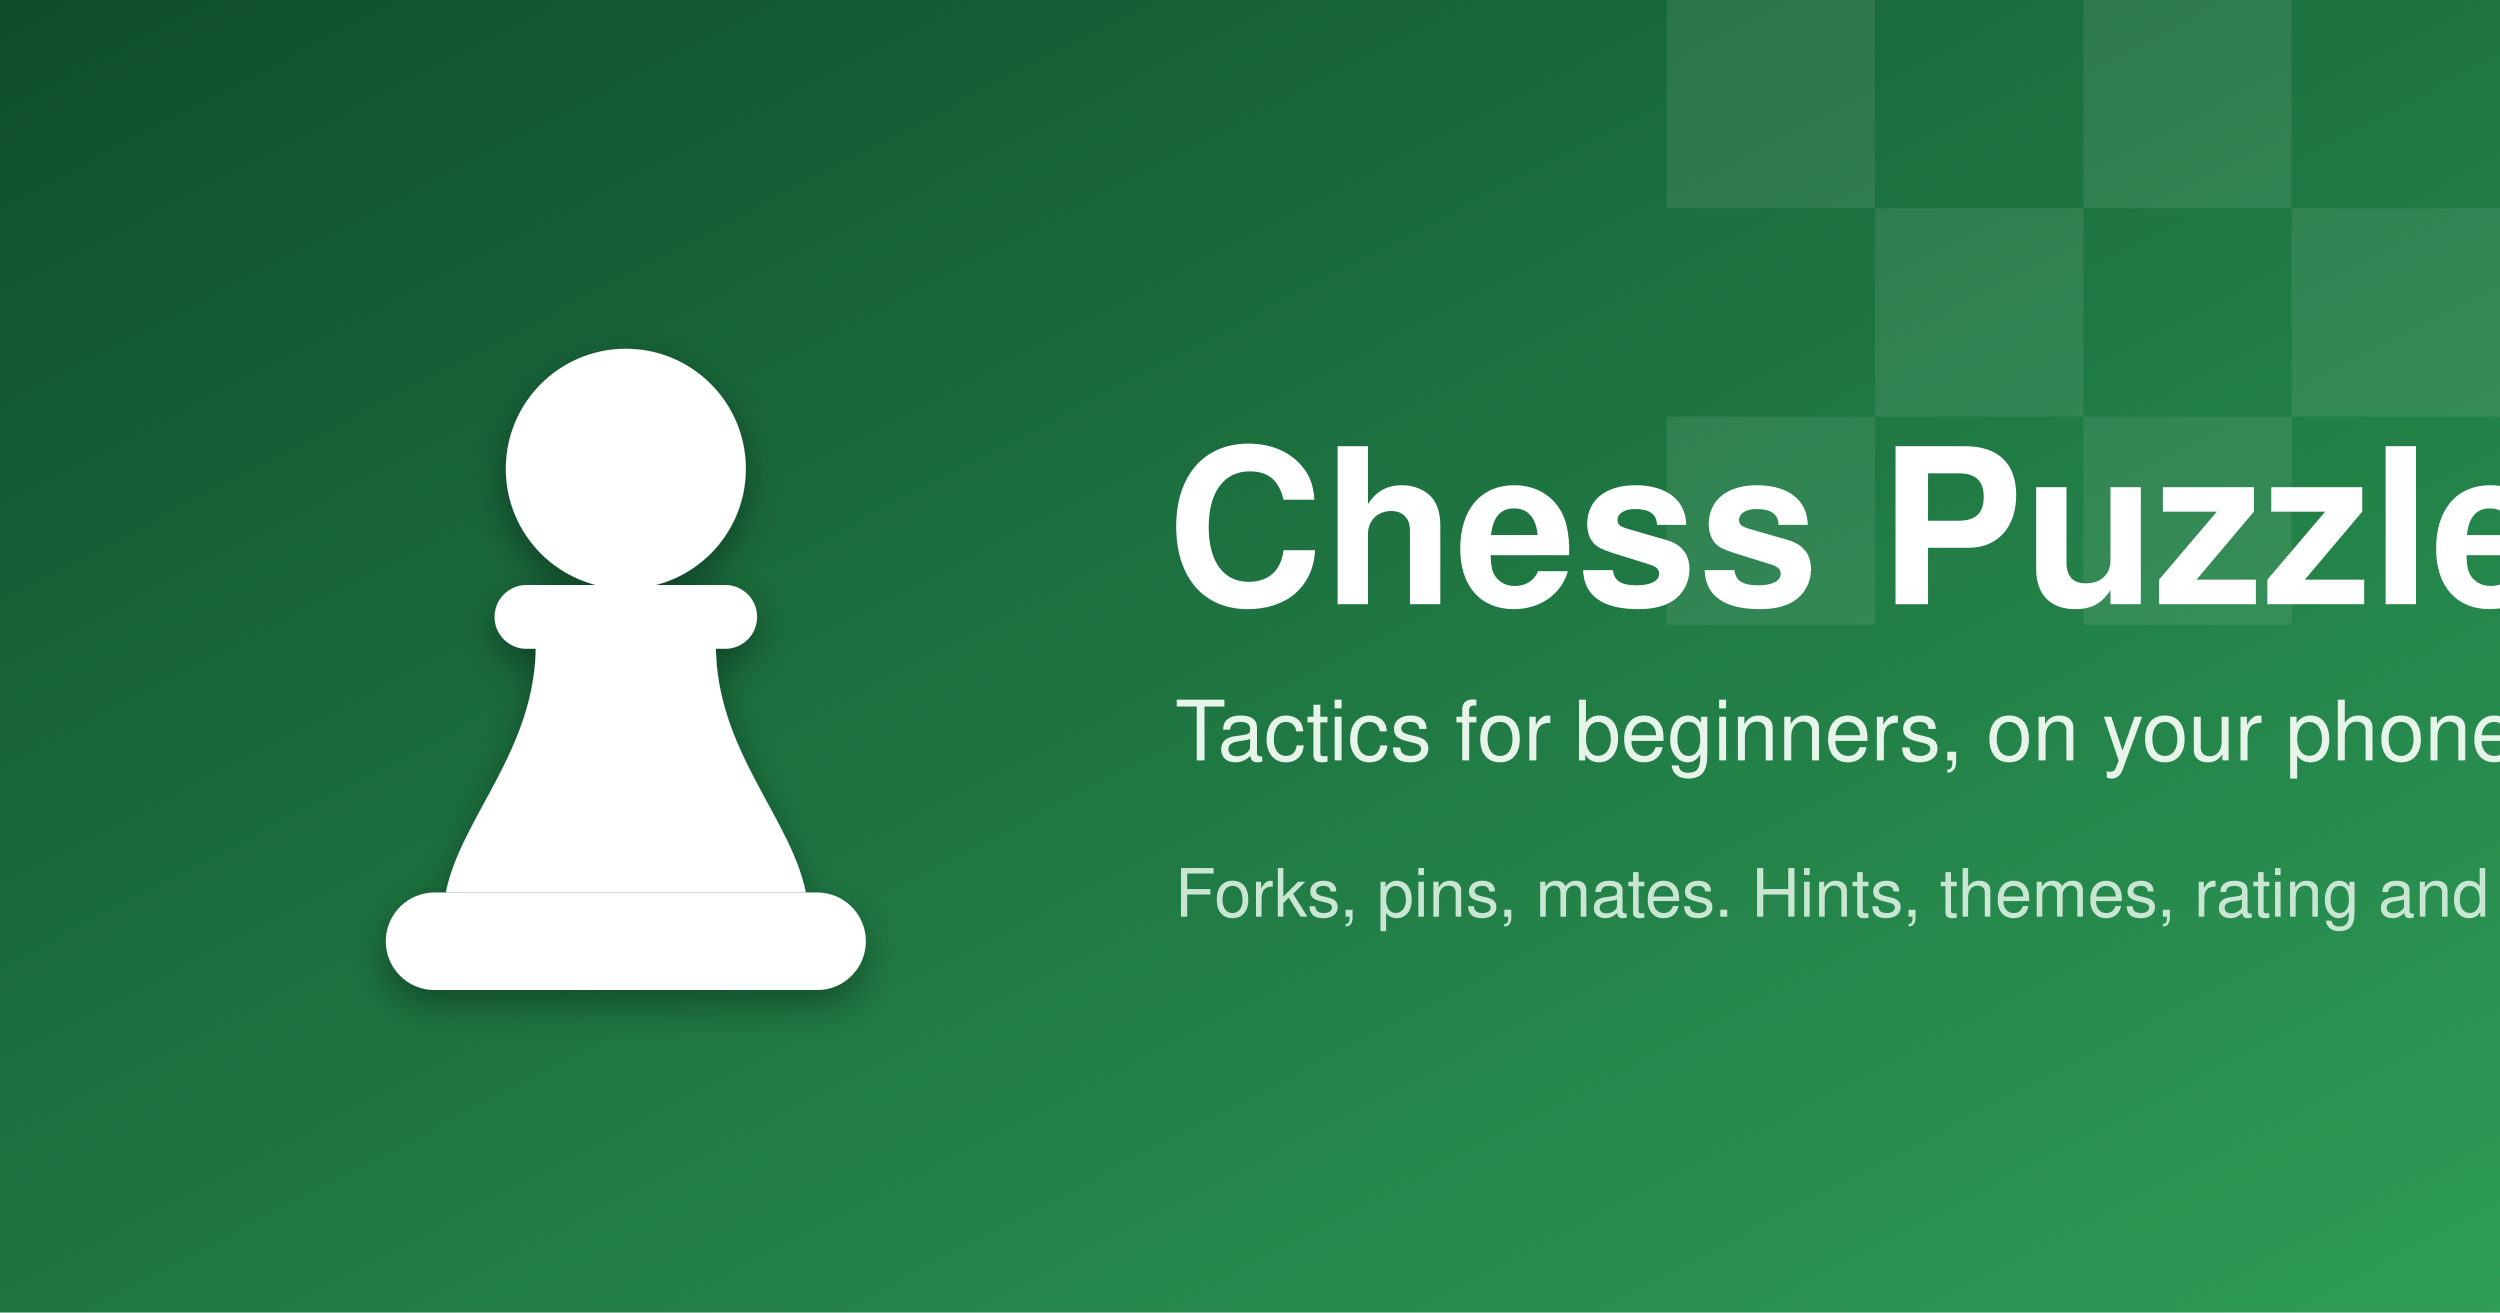
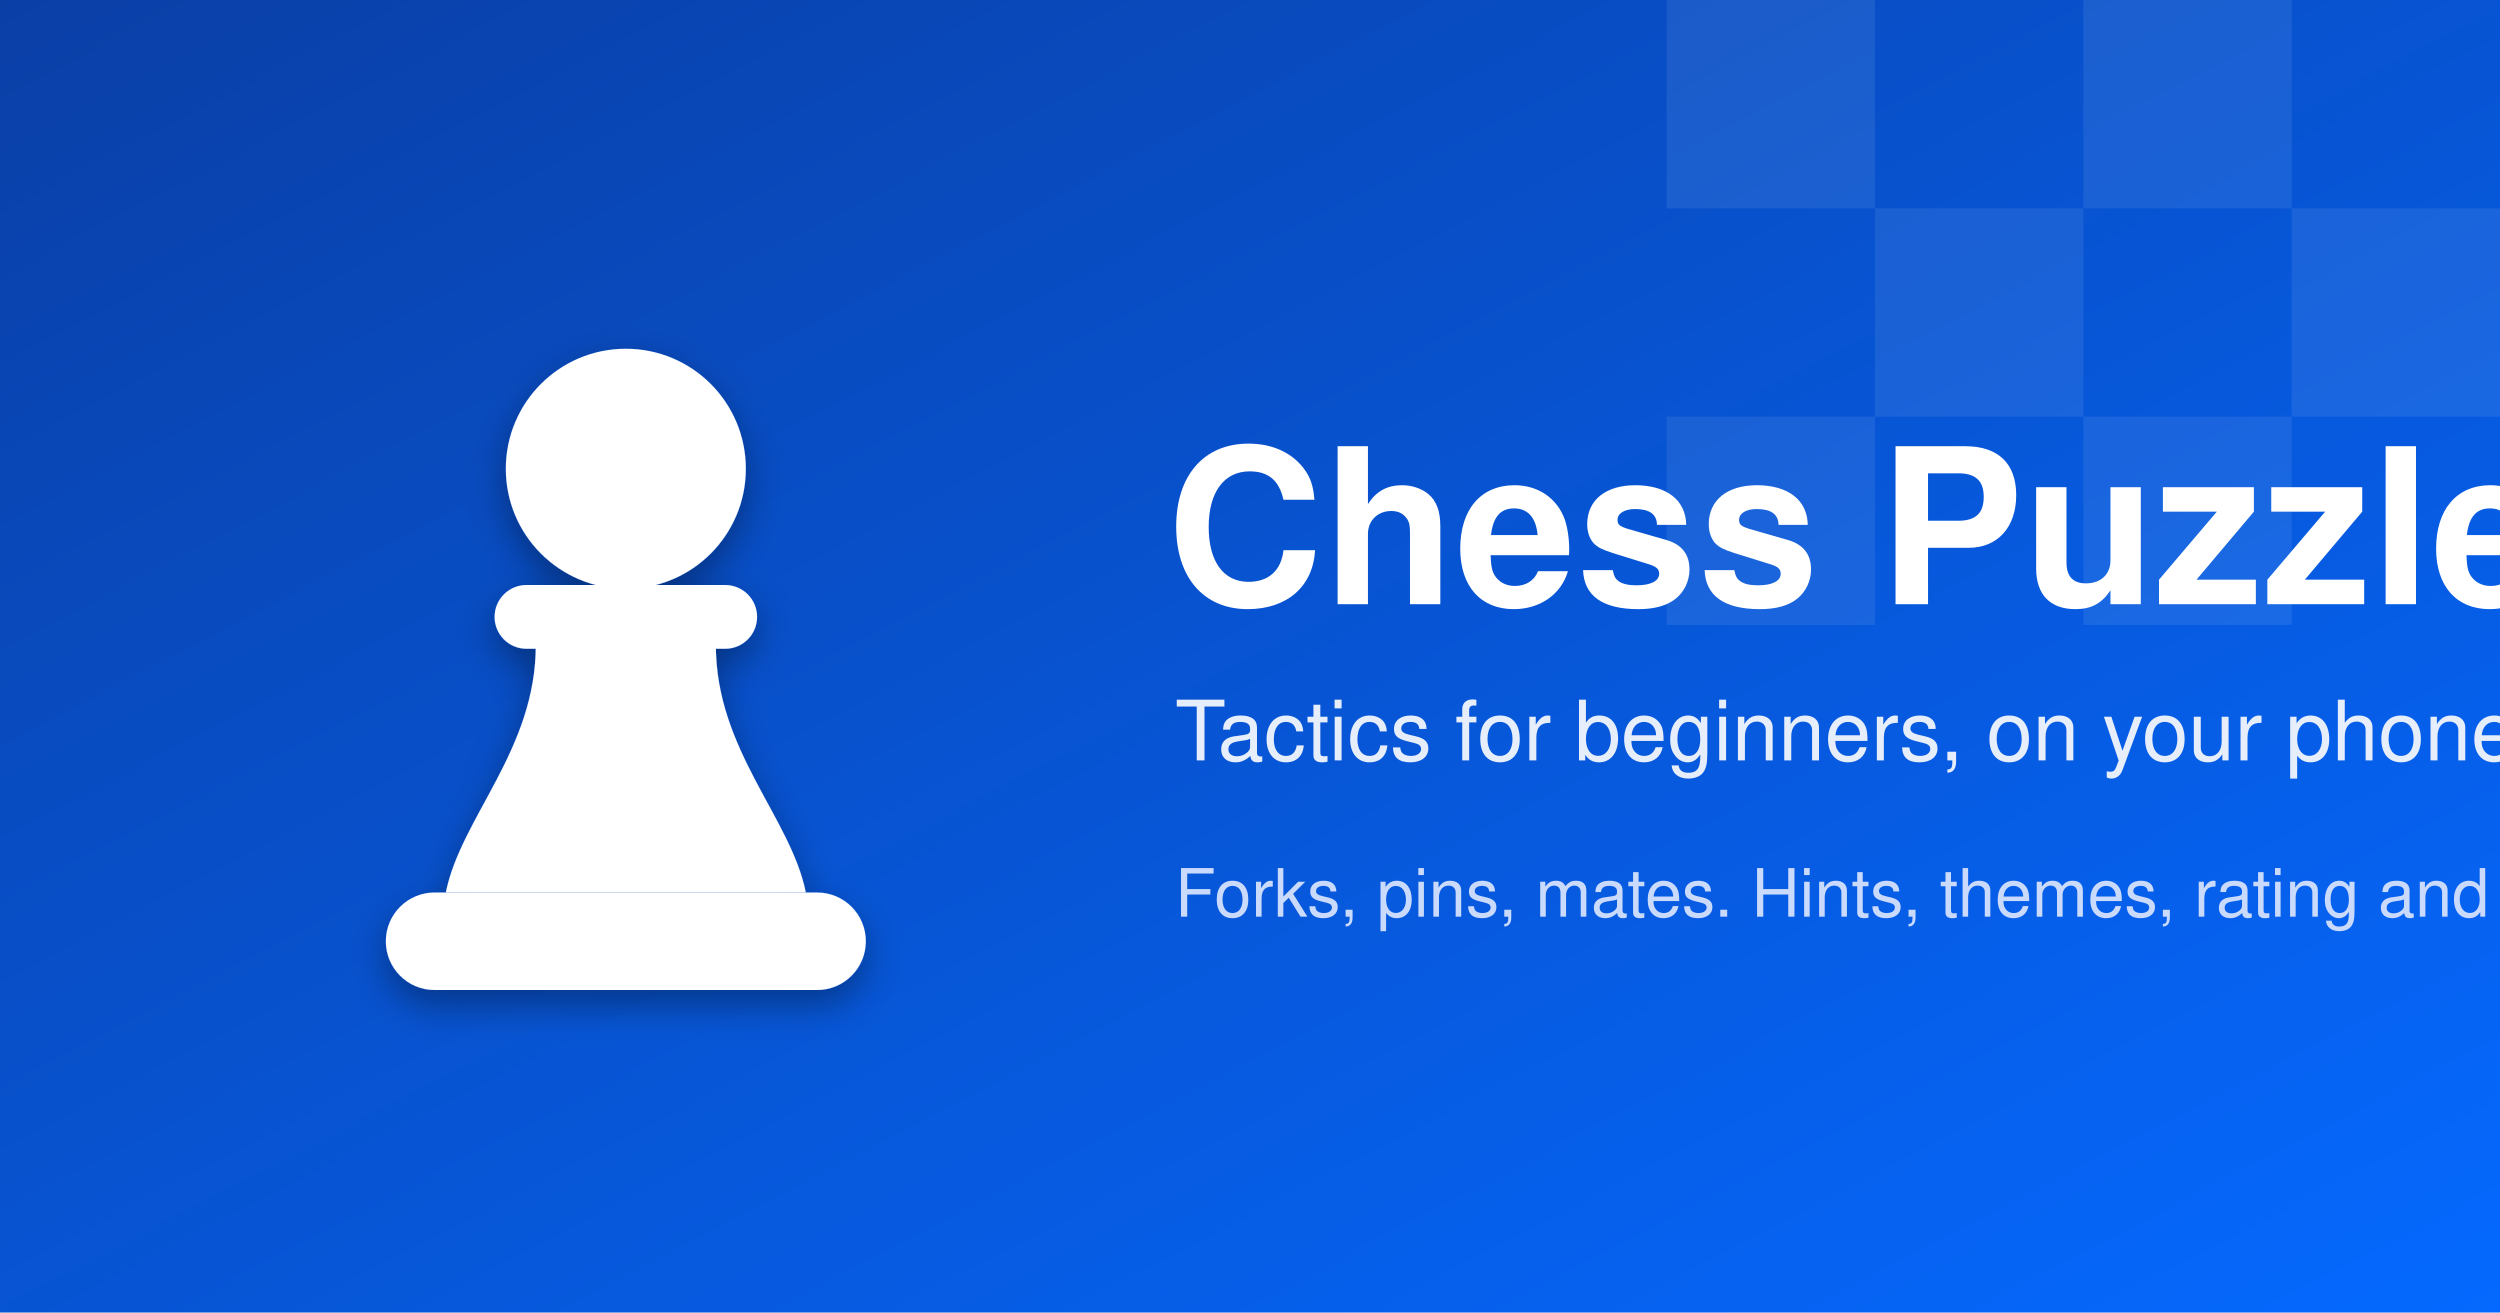
<svg xmlns="http://www.w3.org/2000/svg" viewBox="0 0 1200 630" width="1200" height="630">
  <defs>
    <linearGradient id="bg" x1="0" y1="0" x2="1" y2="1">
-       <stop offset="0" stop-color="#0f4d2c" />
-       <stop offset="1" stop-color="#2e9d57" />
+       <stop offset="0" stop-color="#0a3fa6" />
+       <stop offset="1" stop-color="#0569ff" />
    </linearGradient>
    <filter id="sh" x="-20%" y="-20%" width="140%" height="150%">
      <feDropShadow dx="0" dy="8" stdDeviation="10" flood-color="#000" flood-opacity=".35" />
    </filter>
  </defs>
  <rect width="1200" height="630" fill="url(#bg)" />
  <g fill="#fff" opacity=".08">
    <rect x="800" y="0" width="100" height="100" />
    <rect x="1000" y="0" width="100" height="100" />
    <rect x="900" y="100" width="100" height="100" />
    <rect x="1100" y="100" width="100" height="100" />
    <rect x="800" y="200" width="100" height="100" />
    <rect x="1000" y="200" width="100" height="100" />
  </g>
  <g transform="translate(70 90) scale(.9)" fill="#fff" filter="url(#sh)">
    <circle cx="256" cy="150" r="64" />
    <rect x="186" y="212" width="140" height="34" rx="17" />
    <path d="M208 244 H304 C304 300 344 336 352 376 H160 C168 336 208 300 208 244 Z" />
    <rect x="128" y="376" width="256" height="52" rx="26" />
  </g>
  <text x="560" y="290" font-family="Helvetica, Arial, sans-serif" font-size="104" font-weight="700" fill="#fff">Chess Puzzles</text>
-   <text x="564" y="365" font-family="Helvetica, Arial, sans-serif" font-size="40" fill="#e6f4ea">Tactics for beginners, on your phone</text>
-   <text x="564" y="440" font-family="Helvetica, Arial, sans-serif" font-size="32" fill="#c8e6d2">Forks, pins, mates. Hints, themes, rating and streak.</text>
+   <text x="564" y="365" font-family="Helvetica, Arial, sans-serif" font-size="40" fill="#e6eefc">Tactics for beginners, on your phone</text>
+   <text x="564" y="440" font-family="Helvetica, Arial, sans-serif" font-size="32" fill="#c9dafc">Forks, pins, mates. Hints, themes, rating and streak.</text>
</svg>
